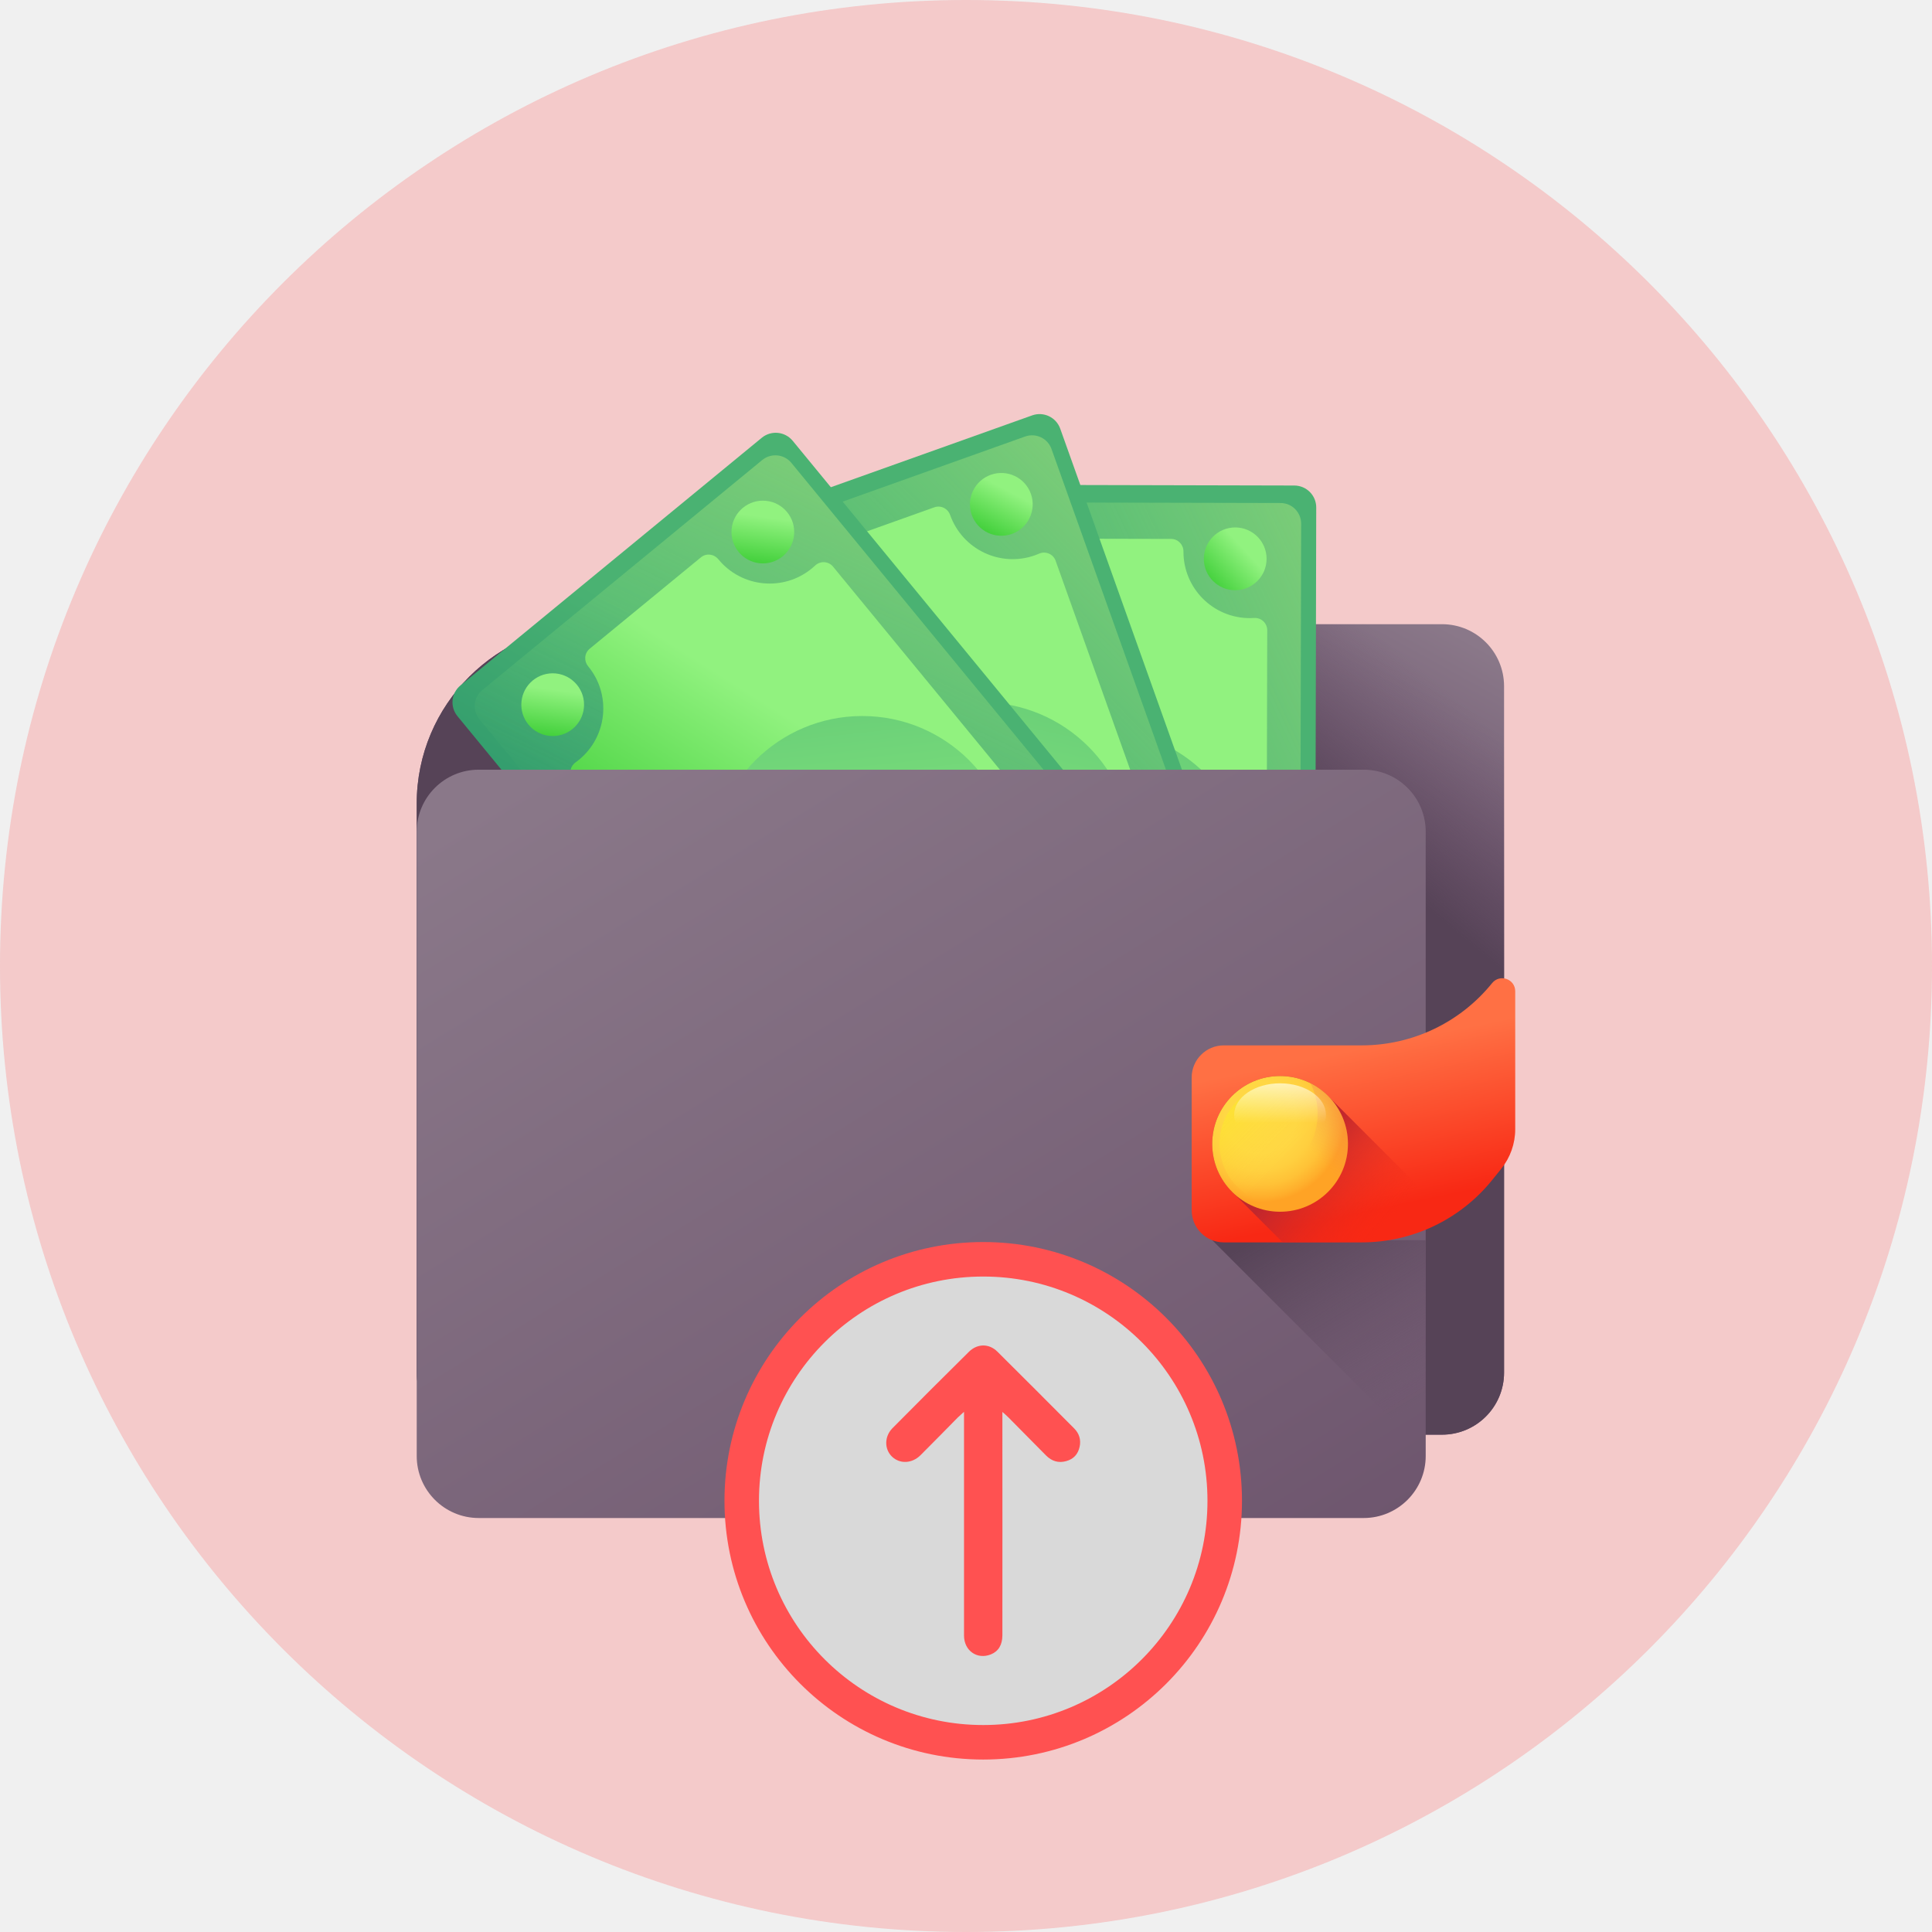
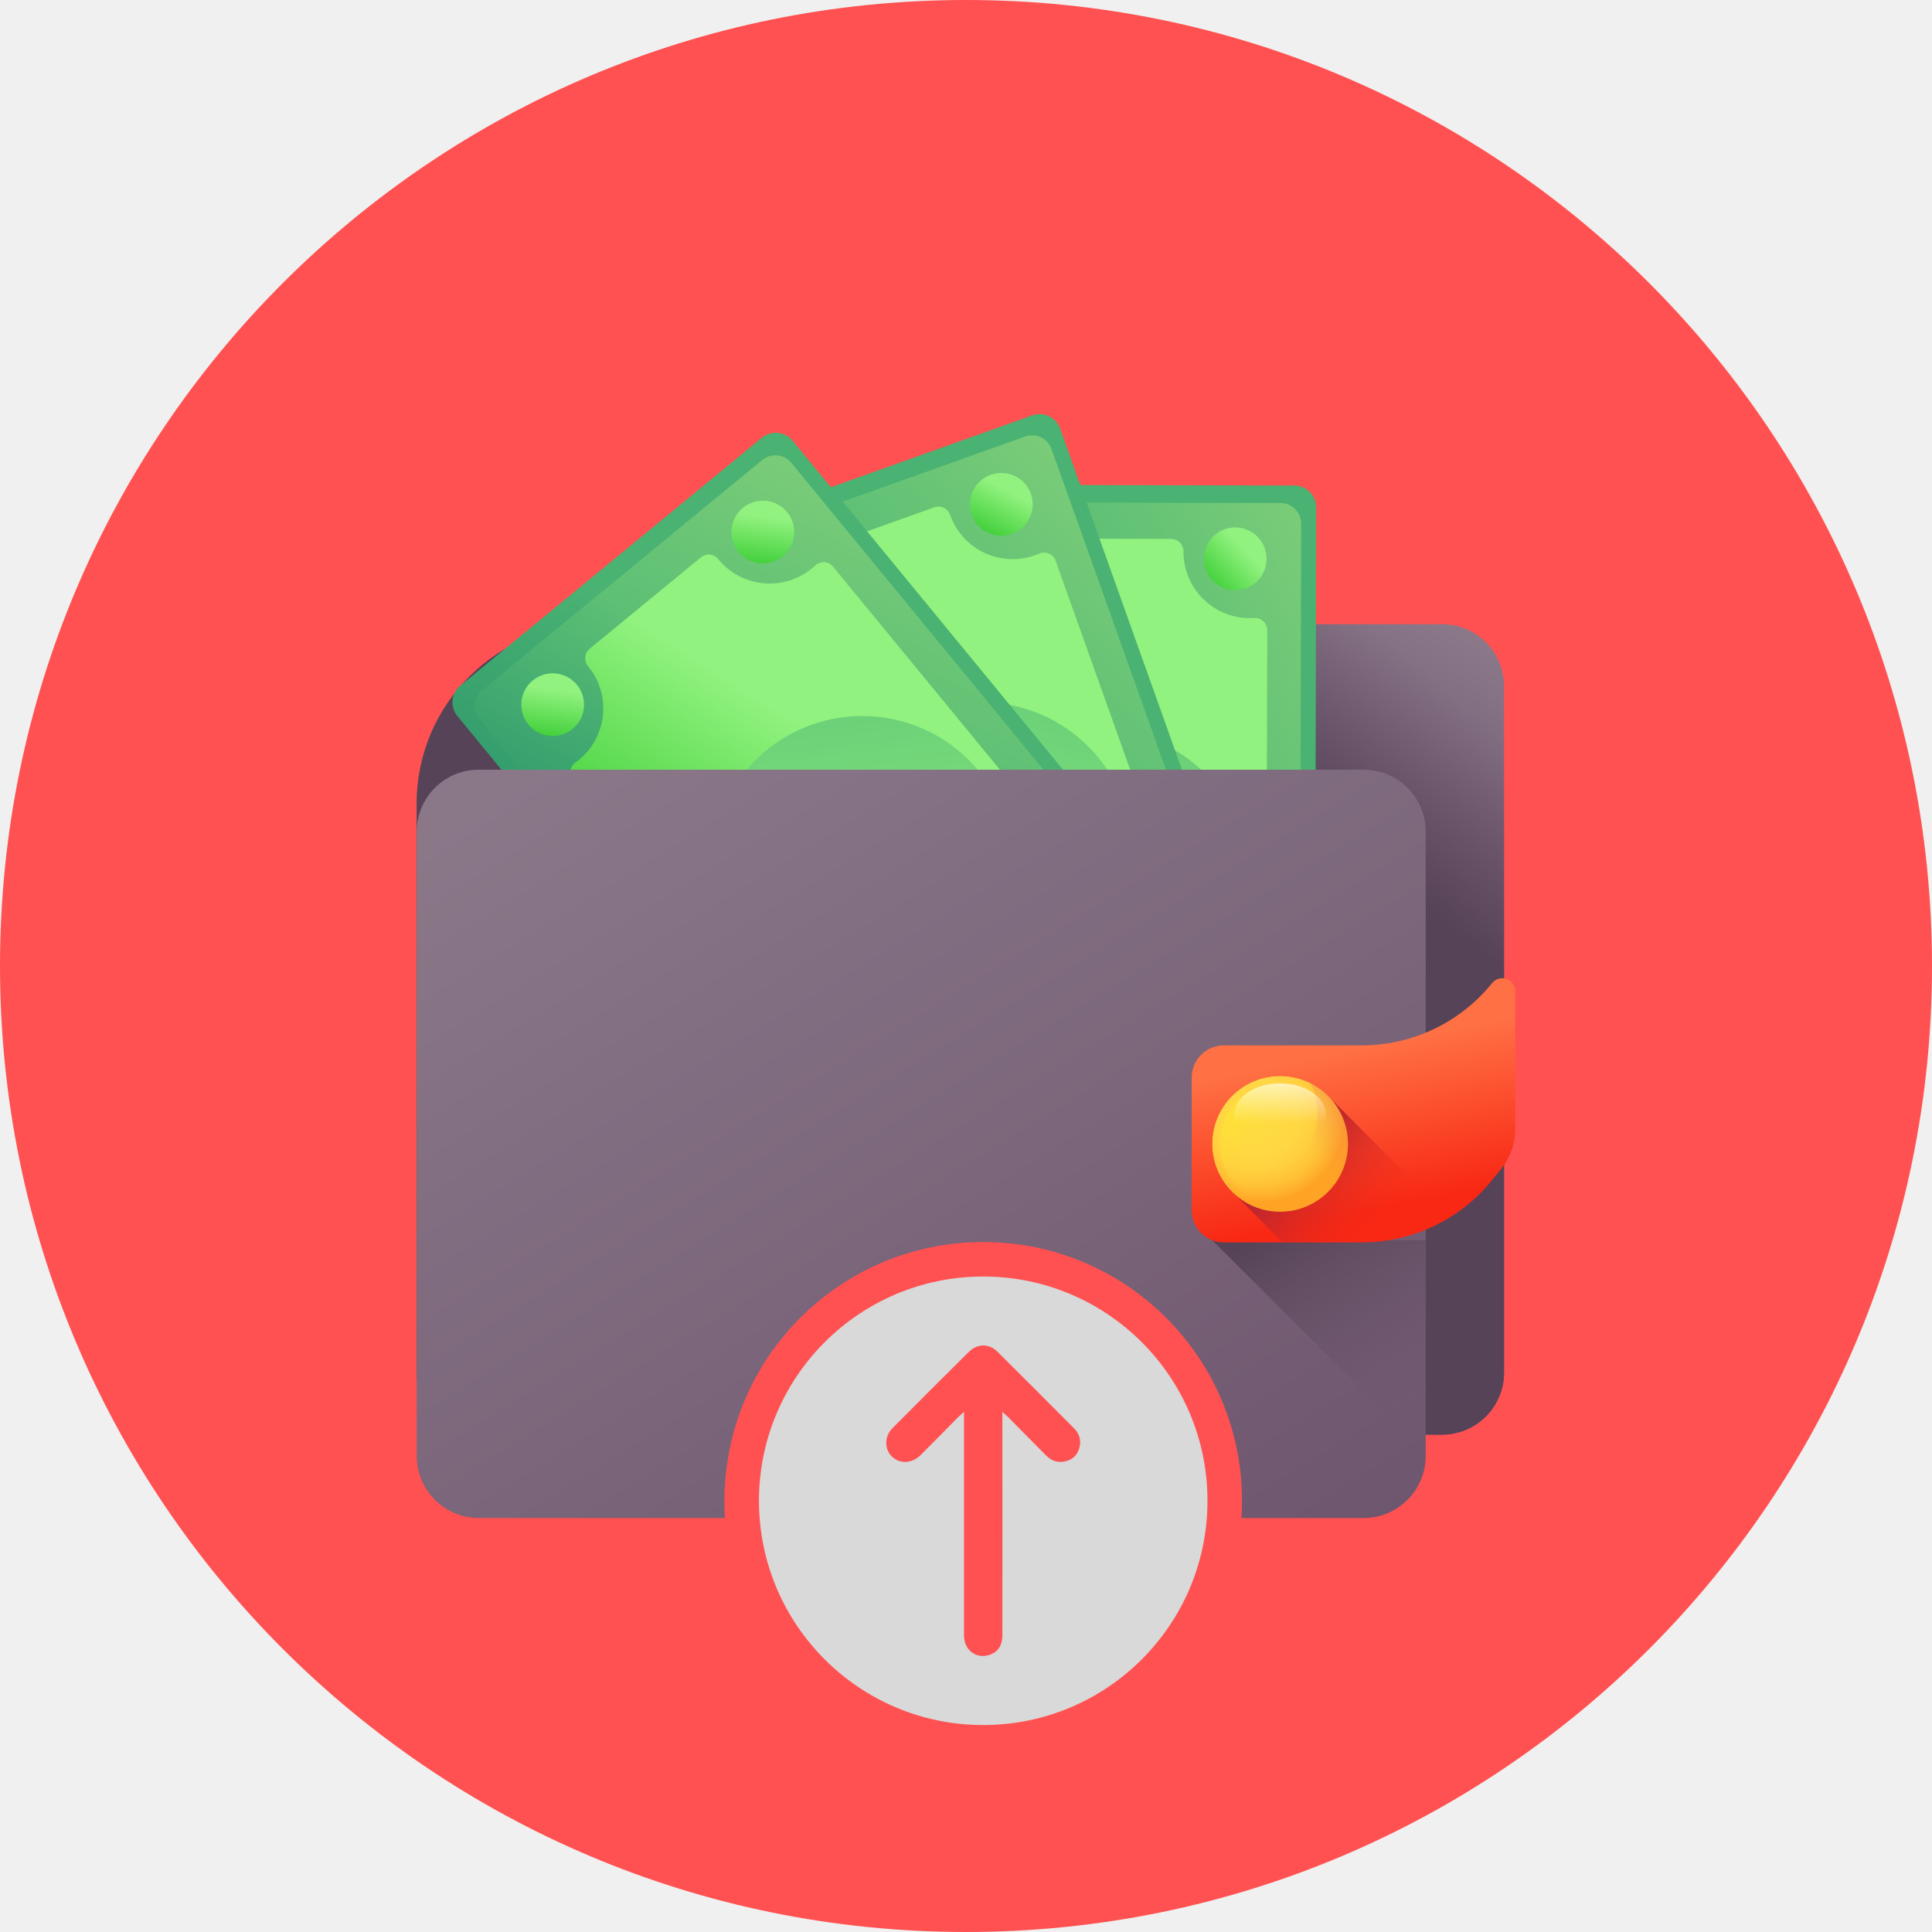
<svg xmlns="http://www.w3.org/2000/svg" width="36" height="36" viewBox="0 0 36 36" fill="none">
-   <circle cx="18" cy="18" r="18" fill="#FF5151" fill-opacity="0.24" />
+   <circle cx="18" cy="18" r="18" fill="#FF5151" fillOpacity="0.24" />
  <g clip-path="url(#clip0_118_13241)">
    <path d="M26.87 26.733H8.921C8.282 26.733 7.765 26.215 7.765 25.576V14.973C7.765 13.127 9.261 11.631 11.107 11.631H26.87C27.509 11.631 28.026 12.149 28.026 12.787V25.576C28.026 26.215 27.509 26.733 26.87 26.733Z" fill="url(#paint0_linear_118_13241)" />
    <path d="M26.87 26.733H8.921C8.282 26.733 7.765 26.215 7.765 25.576V14.973C7.765 13.127 9.261 11.631 11.107 11.631H26.87C27.509 11.631 28.026 12.149 28.026 12.787V25.576C28.026 26.215 27.509 26.733 26.87 26.733Z" fill="url(#paint1_linear_118_13241)" />
    <path d="M16.409 23.36L16.442 9.438C16.442 9.212 16.626 9.03 16.852 9.03L24.118 9.047C24.344 9.048 24.527 9.231 24.526 9.457L24.494 23.378C24.493 23.604 24.309 23.787 24.084 23.787L16.817 23.769C16.591 23.769 16.409 23.585 16.409 23.36Z" fill="url(#paint2_linear_118_13241)" />
    <path d="M16.69 23.058L16.722 9.742C16.722 9.529 16.895 9.356 17.108 9.357L23.861 9.373C24.074 9.373 24.246 9.546 24.245 9.759L24.214 23.075C24.214 23.288 24.041 23.461 23.828 23.46L17.075 23.444C16.862 23.444 16.69 23.271 16.69 23.058Z" fill="url(#paint3_linear_118_13241)" />
    <path d="M22.023 22.546C22.025 21.863 22.58 21.311 23.263 21.312C23.291 21.312 23.318 21.313 23.346 21.315C23.478 21.325 23.591 21.22 23.591 21.088L23.613 11.744C23.613 11.611 23.501 11.507 23.369 11.515C23.341 11.517 23.314 11.518 23.286 11.518C22.603 11.516 22.051 10.962 22.052 10.279C22.052 10.278 22.052 10.277 22.052 10.277C22.053 10.148 21.952 10.043 21.824 10.042L19.142 10.036C19.014 10.036 18.913 10.141 18.913 10.269V10.271C18.911 10.954 18.356 11.506 17.674 11.505C17.646 11.505 17.618 11.504 17.59 11.502C17.458 11.492 17.345 11.597 17.345 11.729L17.323 21.073C17.323 21.206 17.435 21.31 17.567 21.302C17.595 21.3 17.623 21.299 17.651 21.299C18.333 21.301 18.886 21.855 18.884 22.538V22.541C18.883 22.669 18.984 22.774 19.112 22.775L21.794 22.781C21.922 22.781 22.023 22.676 22.023 22.548C22.023 22.547 22.023 22.546 22.023 22.546Z" fill="url(#paint4_linear_118_13241)" />
    <path d="M20.468 19.224C22.023 19.224 23.284 17.964 23.284 16.408C23.284 14.853 22.023 13.592 20.468 13.592C18.912 13.592 17.651 14.853 17.651 16.408C17.651 17.964 18.912 19.224 20.468 19.224Z" fill="url(#paint5_linear_118_13241)" />
    <path d="M22.165 17.518C22.232 17.475 22.288 17.393 22.333 17.269C22.381 17.136 22.414 16.995 22.432 16.845C22.437 16.837 22.441 16.828 22.445 16.82L22.684 16.598C22.71 16.563 22.723 16.526 22.723 16.485C22.723 16.441 22.71 16.403 22.685 16.372C22.659 16.341 22.63 16.325 22.597 16.325L22.437 16.325C22.404 16.027 22.306 15.778 22.141 15.578C21.976 15.377 21.734 15.277 21.416 15.276C21.302 15.275 21.198 15.288 21.105 15.314C21.011 15.339 20.93 15.381 20.86 15.44C20.79 15.498 20.73 15.554 20.681 15.607C20.68 15.608 20.68 15.608 20.68 15.608C20.68 15.608 19.985 16.299 19.985 16.3C19.978 16.306 19.972 16.313 19.965 16.319L19.044 16.317C19.055 16.154 19.098 16.011 19.171 15.887C19.245 15.763 19.314 15.666 19.378 15.595C19.442 15.525 19.474 15.467 19.475 15.424C19.475 15.358 19.44 15.3 19.37 15.248C19.301 15.197 19.231 15.171 19.162 15.171C19.05 15.171 18.941 15.234 18.832 15.359L16.422 17.758L16.409 23.247L22.165 17.518Z" fill="url(#paint6_linear_118_13241)" />
    <path d="M19.162 15.171C19.232 15.171 19.302 15.197 19.371 15.248C19.441 15.3 19.475 15.358 19.475 15.424C19.475 15.467 19.443 15.525 19.378 15.595C19.314 15.666 19.245 15.763 19.172 15.887C19.098 16.011 19.056 16.154 19.044 16.317L20.336 16.32C20.377 16.21 20.409 16.125 20.433 16.067C20.457 16.008 20.492 15.93 20.538 15.833C20.584 15.736 20.632 15.66 20.681 15.607C20.731 15.554 20.791 15.498 20.86 15.44C20.93 15.381 21.012 15.339 21.105 15.314C21.199 15.288 21.302 15.275 21.416 15.276C21.735 15.277 21.977 15.377 22.142 15.578C22.306 15.778 22.405 16.027 22.437 16.325L22.597 16.325C22.63 16.325 22.66 16.341 22.685 16.372C22.711 16.403 22.724 16.441 22.723 16.485C22.723 16.526 22.71 16.563 22.685 16.598C22.659 16.633 22.629 16.65 22.596 16.65L22.448 16.65C22.44 16.874 22.402 17.08 22.333 17.269C22.265 17.458 22.17 17.552 22.049 17.552C21.983 17.552 21.914 17.53 21.843 17.485C21.771 17.441 21.735 17.381 21.735 17.307C21.736 17.278 21.767 17.197 21.83 17.066C21.892 16.935 21.93 16.795 21.941 16.649L20.825 16.646C20.769 16.792 20.717 16.913 20.667 17.01C20.617 17.106 20.548 17.209 20.46 17.316C20.372 17.424 20.261 17.505 20.127 17.559C19.993 17.614 19.836 17.641 19.657 17.64C19.328 17.64 19.068 17.549 18.875 17.37C18.682 17.191 18.564 16.947 18.52 16.641L18.336 16.64C18.303 16.64 18.275 16.622 18.25 16.587C18.224 16.553 18.212 16.515 18.212 16.474C18.212 16.43 18.225 16.393 18.25 16.362C18.275 16.331 18.304 16.315 18.337 16.315L18.504 16.315C18.509 15.996 18.582 15.725 18.725 15.504C18.869 15.282 19.014 15.171 19.162 15.171ZM21.47 15.821C21.327 15.821 21.218 15.865 21.142 15.954C21.067 16.043 20.996 16.176 20.93 16.354L21.931 16.357C21.888 16 21.734 15.822 21.47 15.821ZM19.055 16.609C19.112 16.932 19.294 17.094 19.598 17.095C19.759 17.095 19.885 17.053 19.977 16.969C20.069 16.885 20.148 16.766 20.215 16.611L19.055 16.609Z" fill="url(#paint7_linear_118_13241)" />
    <path d="M23.015 10.998C22.692 10.997 22.431 10.734 22.432 10.412C22.432 10.088 22.695 9.827 23.018 9.828C23.341 9.829 23.602 10.091 23.601 10.414C23.6 10.737 23.338 10.998 23.015 10.998Z" fill="url(#paint8_linear_118_13241)" />
    <path d="M22.987 23.002C22.664 23.001 22.403 22.738 22.403 22.415C22.404 22.092 22.666 21.831 22.989 21.832C23.312 21.833 23.573 22.095 23.573 22.418C23.572 22.741 23.31 23.002 22.987 23.002Z" fill="url(#paint9_linear_118_13241)" />
    <path d="M17.948 10.986C18.271 10.986 18.533 10.724 18.533 10.401C18.533 10.078 18.271 9.816 17.948 9.816C17.625 9.816 17.363 10.078 17.363 10.401C17.363 10.724 17.625 10.986 17.948 10.986Z" fill="url(#paint10_linear_118_13241)" />
    <path d="M17.92 22.989C18.243 22.989 18.504 22.727 18.504 22.404C18.504 22.082 18.243 21.82 17.92 21.82C17.597 21.82 17.335 22.082 17.335 22.404C17.335 22.727 17.597 22.989 17.92 22.989Z" fill="url(#paint11_linear_118_13241)" />
    <path d="M16.821 23.816L12.142 10.705C12.066 10.492 12.177 10.258 12.39 10.182L19.233 7.74C19.446 7.664 19.68 7.775 19.756 7.988L24.435 21.099C24.511 21.312 24.4 21.546 24.187 21.622L17.343 24.064C17.131 24.14 16.897 24.029 16.821 23.816Z" fill="url(#paint12_linear_118_13241)" />
    <path d="M16.983 23.438L12.508 10.896C12.436 10.695 12.541 10.475 12.742 10.403L19.101 8.134C19.302 8.062 19.522 8.167 19.594 8.368L24.069 20.909C24.141 21.11 24.036 21.33 23.836 21.402L17.476 23.671C17.276 23.743 17.055 23.638 16.983 23.438Z" fill="url(#paint13_linear_118_13241)" />
    <path d="M21.828 21.151C21.598 20.508 21.934 19.801 22.577 19.572C22.603 19.562 22.63 19.554 22.656 19.546C22.784 19.51 22.854 19.374 22.81 19.249L19.67 10.449C19.625 10.324 19.484 10.263 19.363 10.316C19.337 10.327 19.311 10.337 19.285 10.347C18.642 10.576 17.935 10.241 17.705 9.598C17.705 9.597 17.705 9.597 17.704 9.596C17.662 9.475 17.531 9.41 17.41 9.453L14.885 10.354C14.764 10.397 14.704 10.53 14.748 10.651C14.748 10.652 14.748 10.652 14.748 10.653C14.978 11.296 14.643 12.003 13.999 12.233C13.973 12.242 13.947 12.251 13.92 12.258C13.792 12.294 13.722 12.43 13.766 12.555L16.907 21.356C16.951 21.48 17.092 21.541 17.214 21.488C17.239 21.477 17.265 21.467 17.291 21.458C17.934 21.228 18.642 21.563 18.871 22.206C18.871 22.207 18.872 22.208 18.872 22.209C18.915 22.329 19.045 22.395 19.166 22.352L21.692 21.45C21.812 21.407 21.872 21.274 21.829 21.154C21.828 21.153 21.828 21.152 21.828 21.151Z" fill="url(#paint14_linear_118_13241)" />
    <path d="M18.289 18.719C19.844 18.719 21.105 17.458 21.105 15.902C21.105 14.347 19.844 13.086 18.289 13.086C16.733 13.086 15.473 14.347 15.473 15.902C15.473 17.458 16.733 18.719 18.289 18.719Z" fill="url(#paint15_linear_118_13241)" />
    <path d="M20.262 16.372C20.311 16.309 20.335 16.212 20.335 16.081C20.336 15.94 20.319 15.796 20.285 15.648C20.287 15.639 20.289 15.63 20.289 15.62L20.439 15.331C20.451 15.289 20.451 15.249 20.438 15.211C20.423 15.17 20.398 15.139 20.363 15.118C20.328 15.097 20.296 15.092 20.265 15.104L20.114 15.157C19.983 14.888 19.806 14.687 19.583 14.554C19.36 14.421 19.098 14.409 18.798 14.516C18.691 14.554 18.598 14.601 18.518 14.656C18.439 14.712 18.376 14.779 18.331 14.858C18.285 14.937 18.247 15.009 18.219 15.076C18.218 15.077 18.218 15.077 18.218 15.078C18.218 15.078 17.799 15.963 17.798 15.963C17.794 15.972 17.79 15.98 17.786 15.988L16.918 16.298C16.874 16.141 16.865 15.992 16.893 15.85C16.92 15.709 16.952 15.594 16.989 15.506C17.025 15.417 17.036 15.353 17.022 15.312C17 15.25 16.947 15.207 16.864 15.182C16.782 15.157 16.707 15.156 16.642 15.18C16.537 15.217 16.455 15.313 16.395 15.468L14.938 18.54L16.783 23.71L20.262 16.372Z" fill="url(#paint16_linear_118_13241)" />
    <path d="M16.641 15.18C16.706 15.157 16.781 15.158 16.863 15.182C16.946 15.207 16.999 15.25 17.021 15.312C17.035 15.353 17.024 15.418 16.988 15.506C16.951 15.595 16.919 15.709 16.892 15.851C16.864 15.992 16.873 16.141 16.917 16.298L18.134 15.864C18.135 15.747 18.137 15.656 18.139 15.593C18.142 15.53 18.149 15.444 18.159 15.338C18.169 15.23 18.189 15.143 18.218 15.077C18.247 15.01 18.284 14.937 18.33 14.858C18.375 14.78 18.438 14.712 18.517 14.657C18.597 14.601 18.69 14.554 18.797 14.516C19.098 14.409 19.359 14.422 19.582 14.555C19.805 14.688 19.982 14.889 20.113 15.158L20.264 15.104C20.295 15.093 20.328 15.098 20.362 15.118C20.397 15.139 20.422 15.17 20.437 15.212C20.45 15.25 20.451 15.29 20.438 15.331C20.426 15.373 20.404 15.399 20.373 15.41L20.233 15.46C20.301 15.674 20.335 15.881 20.335 16.082C20.334 16.283 20.277 16.404 20.163 16.444C20.101 16.467 20.028 16.469 19.946 16.451C19.863 16.433 19.81 16.389 19.785 16.32C19.775 16.292 19.777 16.206 19.792 16.061C19.807 15.916 19.794 15.773 19.755 15.63L18.704 16.006C18.701 16.162 18.693 16.294 18.679 16.401C18.665 16.509 18.634 16.629 18.588 16.76C18.541 16.891 18.464 17.005 18.357 17.101C18.249 17.198 18.11 17.276 17.941 17.336C17.632 17.447 17.357 17.45 17.114 17.346C16.872 17.243 16.678 17.054 16.534 16.78L16.36 16.842C16.33 16.853 16.297 16.846 16.261 16.822C16.226 16.797 16.201 16.766 16.188 16.728C16.173 16.687 16.172 16.647 16.185 16.609C16.198 16.571 16.22 16.547 16.251 16.536L16.409 16.48C16.305 16.177 16.283 15.898 16.342 15.641C16.402 15.383 16.501 15.23 16.641 15.18ZM19.032 15.011C18.897 15.059 18.81 15.138 18.769 15.247C18.728 15.356 18.706 15.506 18.704 15.696L19.647 15.359C19.486 15.038 19.281 14.922 19.032 15.011ZM17.026 16.569C17.19 16.854 17.415 16.945 17.701 16.843C17.853 16.789 17.958 16.707 18.016 16.596C18.074 16.486 18.108 16.347 18.118 16.18L17.026 16.569Z" fill="url(#paint17_linear_118_13241)" />
    <path d="M18.855 9.949C18.55 10.057 18.216 9.899 18.107 9.594C17.999 9.29 18.157 8.956 18.462 8.847C18.766 8.739 19.1 8.897 19.209 9.201C19.317 9.505 19.159 9.84 18.855 9.949Z" fill="url(#paint18_linear_118_13241)" />
    <path d="M22.889 21.254C22.585 21.362 22.25 21.204 22.142 20.9C22.033 20.595 22.192 20.261 22.496 20.152C22.8 20.044 23.134 20.202 23.243 20.506C23.352 20.811 23.193 21.145 22.889 21.254Z" fill="url(#paint19_linear_118_13241)" />
    <path d="M13.884 11.685C14.207 11.685 14.469 11.424 14.469 11.101C14.469 10.778 14.207 10.516 13.884 10.516C13.562 10.516 13.3 10.778 13.3 11.101C13.3 11.424 13.562 11.685 13.884 11.685Z" fill="url(#paint20_linear_118_13241)" />
    <path d="M18.115 22.957C17.811 23.065 17.477 22.907 17.368 22.603C17.26 22.299 17.418 21.964 17.722 21.855C18.026 21.747 18.361 21.905 18.47 22.21C18.578 22.514 18.419 22.848 18.115 22.957Z" fill="url(#paint21_linear_118_13241)" />
    <path d="M17.363 24.102L8.525 13.346C8.381 13.172 8.406 12.914 8.581 12.771L14.195 8.157C14.37 8.014 14.627 8.039 14.771 8.214L23.609 18.969C23.753 19.144 23.727 19.402 23.553 19.545L17.939 24.158C17.764 24.302 17.506 24.276 17.363 24.102Z" fill="url(#paint22_linear_118_13241)" />
    <path d="M17.387 23.69L8.933 13.402C8.798 13.237 8.822 12.994 8.987 12.859L14.203 8.572C14.368 8.437 14.611 8.461 14.746 8.625L23.2 18.913C23.336 19.078 23.312 19.321 23.147 19.456L17.93 23.743C17.766 23.878 17.523 23.855 17.387 23.69Z" fill="url(#paint23_linear_118_13241)" />
    <path d="M21.174 19.9C20.741 19.372 20.817 18.593 21.344 18.16C21.366 18.142 21.388 18.125 21.411 18.109C21.519 18.032 21.539 17.88 21.455 17.778L15.523 10.559C15.438 10.456 15.285 10.447 15.189 10.538C15.169 10.557 15.148 10.575 15.126 10.593C14.599 11.026 13.82 10.95 13.386 10.422C13.386 10.422 13.385 10.421 13.385 10.421C13.303 10.321 13.159 10.304 13.06 10.386L10.988 12.088C10.889 12.17 10.877 12.315 10.959 12.414C10.96 12.415 10.96 12.415 10.96 12.416C11.394 12.943 11.318 13.722 10.79 14.156C10.769 14.174 10.746 14.191 10.724 14.207C10.616 14.284 10.596 14.436 10.68 14.538L16.612 21.757C16.696 21.86 16.849 21.869 16.946 21.778C16.966 21.759 16.987 21.741 17.009 21.723C17.536 21.29 18.315 21.366 18.749 21.893C18.749 21.894 18.75 21.895 18.75 21.895C18.831 21.994 18.976 22.012 19.075 21.93L21.147 20.227C21.246 20.146 21.257 20.001 21.176 19.902C21.175 19.901 21.175 19.901 21.174 19.9Z" fill="url(#paint24_linear_118_13241)" />
    <path d="M16.067 18.974C17.622 18.974 18.883 17.713 18.883 16.158C18.883 14.603 17.622 13.342 16.067 13.342C14.512 13.342 13.251 14.603 13.251 16.158C13.251 17.713 14.512 18.974 16.067 18.974Z" fill="url(#paint25_linear_118_13241)" />
    <path d="M18.083 15.933C18.107 15.857 18.098 15.758 18.054 15.634C18.006 15.501 17.941 15.371 17.86 15.244C17.858 15.234 17.857 15.225 17.854 15.216L17.897 14.893C17.895 14.85 17.881 14.812 17.855 14.781C17.827 14.747 17.793 14.726 17.754 14.718C17.714 14.711 17.681 14.717 17.656 14.738L17.532 14.84C17.318 14.631 17.084 14.501 16.829 14.452C16.574 14.402 16.323 14.479 16.077 14.681C15.989 14.753 15.917 14.829 15.861 14.908C15.806 14.987 15.769 15.072 15.753 15.161C15.736 15.251 15.726 15.332 15.722 15.405C15.722 15.405 15.722 15.405 15.722 15.406C15.722 15.406 15.626 16.381 15.626 16.381C15.625 16.391 15.624 16.4 15.623 16.409L14.911 16.994C14.816 16.861 14.758 16.724 14.736 16.581C14.713 16.439 14.705 16.32 14.709 16.225C14.714 16.129 14.702 16.065 14.675 16.031C14.633 15.98 14.569 15.957 14.483 15.962C14.396 15.967 14.326 15.991 14.273 16.035C14.187 16.106 14.142 16.224 14.138 16.39L13.807 19.774L17.292 24.015L18.083 15.933Z" fill="url(#paint26_linear_118_13241)" />
    <path d="M14.273 16.036C14.327 15.992 14.397 15.967 14.483 15.962C14.569 15.958 14.633 15.981 14.675 16.031C14.703 16.065 14.714 16.13 14.71 16.225C14.705 16.321 14.714 16.439 14.736 16.582C14.758 16.724 14.816 16.862 14.911 16.994L15.909 16.174C15.87 16.064 15.841 15.978 15.823 15.917C15.804 15.857 15.781 15.774 15.755 15.67C15.728 15.566 15.717 15.477 15.722 15.405C15.726 15.332 15.737 15.251 15.753 15.162C15.77 15.072 15.806 14.988 15.862 14.909C15.918 14.829 15.989 14.754 16.077 14.681C16.324 14.479 16.574 14.402 16.829 14.452C17.084 14.502 17.318 14.631 17.533 14.84L17.656 14.739C17.682 14.718 17.714 14.711 17.754 14.719C17.794 14.727 17.828 14.748 17.855 14.782C17.881 14.813 17.895 14.85 17.897 14.893C17.9 14.937 17.888 14.969 17.863 14.99L17.748 15.084C17.884 15.262 17.986 15.445 18.054 15.635C18.121 15.824 18.108 15.957 18.015 16.034C17.964 16.076 17.896 16.102 17.813 16.113C17.729 16.125 17.664 16.102 17.617 16.044C17.598 16.022 17.571 15.94 17.536 15.799C17.501 15.657 17.441 15.526 17.356 15.406L16.494 16.115C16.544 16.262 16.581 16.389 16.604 16.495C16.627 16.602 16.639 16.724 16.639 16.863C16.64 17.003 16.606 17.136 16.537 17.263C16.468 17.39 16.365 17.511 16.226 17.625C15.973 17.833 15.714 17.93 15.451 17.914C15.188 17.899 14.942 17.787 14.713 17.578L14.571 17.695C14.546 17.715 14.512 17.72 14.471 17.709C14.429 17.698 14.396 17.677 14.37 17.646C14.342 17.612 14.328 17.575 14.327 17.535C14.327 17.494 14.339 17.464 14.364 17.443L14.494 17.337C14.294 17.088 14.178 16.832 14.148 16.57C14.117 16.308 14.158 16.13 14.273 16.036ZM16.466 15.068C16.355 15.159 16.299 15.262 16.298 15.379C16.296 15.495 16.327 15.643 16.389 15.823L17.163 15.187C16.902 14.94 16.67 14.9 16.466 15.068ZM15.105 17.213C15.355 17.425 15.598 17.435 15.833 17.242C15.958 17.14 16.029 17.027 16.046 16.903C16.063 16.78 16.048 16.638 16.001 16.477L15.105 17.213Z" fill="url(#paint27_linear_118_13241)" />
    <path d="M14.215 10.498C14.537 10.498 14.799 10.236 14.799 9.913C14.799 9.59 14.537 9.329 14.215 9.329C13.892 9.329 13.63 9.59 13.63 9.913C13.63 10.236 13.892 10.498 14.215 10.498Z" fill="url(#paint28_linear_118_13241)" />
    <path d="M21.836 19.773C22.159 19.773 22.42 19.511 22.42 19.188C22.42 18.865 22.159 18.603 21.836 18.603C21.513 18.603 21.251 18.865 21.251 19.188C21.251 19.511 21.513 19.773 21.836 19.773Z" fill="url(#paint29_linear_118_13241)" />
    <path d="M10.299 13.715C10.621 13.715 10.883 13.454 10.883 13.131C10.883 12.808 10.621 12.546 10.299 12.546C9.976 12.546 9.714 12.808 9.714 13.131C9.714 13.454 9.976 13.715 10.299 13.715Z" fill="url(#paint30_linear_118_13241)" />
    <path d="M17.92 22.99C18.243 22.99 18.504 22.728 18.504 22.405C18.504 22.082 18.243 21.82 17.92 21.82C17.597 21.82 17.335 22.082 17.335 22.405C17.335 22.728 17.597 22.99 17.92 22.99Z" fill="url(#paint31_linear_118_13241)" />
    <path d="M25.41 28.286H8.921C8.282 28.286 7.765 27.768 7.765 27.13V15.498C7.765 14.859 8.282 14.342 8.921 14.342H25.41C26.048 14.342 26.566 14.859 26.566 15.498V27.13C26.566 27.768 26.048 28.286 25.41 28.286Z" fill="url(#paint32_linear_118_13241)" />
    <path d="M26.565 27.086V23.109H22.588L26.565 27.086Z" fill="url(#paint33_linear_118_13241)" />
    <path d="M25.376 19.479H22.804C22.473 19.479 22.205 19.747 22.205 20.078V22.551C22.205 22.882 22.473 23.15 22.804 23.15H25.376C26.319 23.15 27.211 22.723 27.803 21.99L27.973 21.779C28.142 21.57 28.234 21.31 28.234 21.041V18.471C28.234 18.242 27.947 18.141 27.803 18.319C27.211 19.052 26.319 19.479 25.376 19.479Z" fill="url(#paint34_linear_118_13241)" />
    <path d="M26.867 22.552V22.543L24.777 20.453C24.546 20.205 24.218 20.05 23.852 20.05C23.154 20.05 22.588 20.616 22.588 21.315C22.588 21.68 22.743 22.009 22.991 22.24L23.901 23.15H26.268C26.599 23.15 26.867 22.882 26.867 22.552Z" fill="url(#paint35_linear_118_13241)" />
    <path d="M23.852 22.579C24.551 22.579 25.117 22.013 25.117 21.315C25.117 20.616 24.551 20.05 23.852 20.05C23.154 20.05 22.588 20.616 22.588 21.315C22.588 22.013 23.154 22.579 23.852 22.579Z" fill="url(#paint36_radial_118_13241)" />
    <path d="M24.981 21.315C24.981 21.938 24.476 22.443 23.852 22.443C23.229 22.443 22.724 21.938 22.724 21.315C22.724 20.691 23.229 20.186 23.852 20.186C24.476 20.186 24.981 20.691 24.981 21.315Z" fill="url(#paint37_linear_118_13241)" />
    <path d="M24.418 20.184C24.504 20.354 24.552 20.546 24.552 20.75C24.552 21.448 23.986 22.014 23.287 22.014C23.084 22.014 22.892 21.966 22.722 21.881C22.929 22.295 23.358 22.579 23.853 22.579C24.551 22.579 25.117 22.013 25.117 21.315C25.117 20.82 24.833 20.392 24.418 20.184Z" fill="url(#paint38_linear_118_13241)" />
    <path d="M24.707 20.773C24.707 21.098 24.324 21.36 23.852 21.36C23.38 21.36 22.997 21.098 22.997 20.773C22.997 20.449 23.38 20.186 23.852 20.186C24.324 20.186 24.707 20.449 24.707 20.773Z" fill="url(#paint39_linear_118_13241)" />
  </g>
  <circle cx="18.321" cy="27.965" r="4.5" fill="#D9D9D9" stroke="#FF5151" stroke-width="0.643" />
  <g clip-path="url(#clip1_118_13241)">
    <path d="M17.963 26.307V26.476C17.963 27.328 17.962 29.623 17.963 30.475C17.963 30.759 18.208 30.93 18.464 30.827C18.604 30.771 18.678 30.65 18.678 30.47C18.68 29.622 18.678 27.332 18.678 26.483V26.309C18.728 26.354 18.76 26.38 18.788 26.409C19.023 26.646 19.256 26.884 19.492 27.121C19.596 27.225 19.72 27.267 19.866 27.226C20.004 27.189 20.087 27.097 20.117 26.96C20.146 26.829 20.11 26.711 20.016 26.617C19.54 26.138 19.063 25.661 18.584 25.185C18.428 25.031 18.211 25.034 18.054 25.189C17.577 25.661 17.102 26.135 16.63 26.612C16.476 26.768 16.477 27.004 16.622 27.143C16.767 27.282 16.994 27.273 17.152 27.116C17.386 26.884 17.615 26.647 17.847 26.413C17.878 26.383 17.91 26.356 17.963 26.307Z" fill="#FF5151" />
  </g>
  <defs>
    <linearGradient id="paint0_linear_118_13241" x1="23.509" y1="9.798" x2="21.532" y2="13.388" gradientUnits="userSpaceOnUse">
      <stop stop-color="#8A7889" />
      <stop offset="1" stop-color="#6E566E" />
    </linearGradient>
    <linearGradient id="paint1_linear_118_13241" x1="25.023" y1="11.273" x2="22.886" y2="13.855" gradientUnits="userSpaceOnUse">
      <stop stop-color="#6E566E" stop-opacity="0" />
      <stop offset="0.219" stop-color="#685168" stop-opacity="0.219" />
      <stop offset="1" stop-color="#564357" />
    </linearGradient>
    <linearGradient id="paint2_linear_118_13241" x1="22.416" y1="15.672" x2="11.953" y2="19.784" gradientUnits="userSpaceOnUse">
      <stop stop-color="#4AB272" />
      <stop offset="1" stop-color="#077565" />
    </linearGradient>
    <linearGradient id="paint3_linear_118_13241" x1="19.117" y1="17.062" x2="36.228" y2="9.149" gradientUnits="userSpaceOnUse">
      <stop stop-color="#92F37F" stop-opacity="0" />
      <stop offset="1" stop-color="#FFEE83" />
    </linearGradient>
    <linearGradient id="paint4_linear_118_13241" x1="22.005" y1="15.935" x2="15.018" y2="18.223" gradientUnits="userSpaceOnUse">
      <stop stop-color="#91F27F" />
      <stop offset="1" stop-color="#00B302" />
    </linearGradient>
    <linearGradient id="paint5_linear_118_13241" x1="19.047" y1="18.6" x2="24.572" y2="10.136" gradientUnits="userSpaceOnUse">
      <stop stop-color="#92F37F" />
      <stop offset="1" stop-color="#4AB272" />
    </linearGradient>
    <linearGradient id="paint6_linear_118_13241" x1="19.004" y1="18.426" x2="21.653" y2="12.474" gradientUnits="userSpaceOnUse">
      <stop stop-color="#4AB272" stop-opacity="0" />
      <stop offset="1" stop-color="#009245" />
    </linearGradient>
    <linearGradient id="paint7_linear_118_13241" x1="20.697" y1="16.175" x2="19.139" y2="18.48" gradientUnits="userSpaceOnUse">
      <stop stop-color="#4AB272" />
      <stop offset="1" stop-color="#077565" />
    </linearGradient>
    <linearGradient id="paint8_linear_118_13241" x1="23.203" y1="10.261" x2="22.011" y2="11.361" gradientUnits="userSpaceOnUse">
      <stop stop-color="#91F27F" />
      <stop offset="1" stop-color="#00B302" />
    </linearGradient>
    <linearGradient id="paint9_linear_118_13241" x1="23.178" y1="22.265" x2="21.986" y2="23.364" gradientUnits="userSpaceOnUse">
      <stop stop-color="#91F27F" />
      <stop offset="1" stop-color="#00B302" />
    </linearGradient>
    <linearGradient id="paint10_linear_118_13241" x1="18.134" y1="10.251" x2="16.942" y2="11.35" gradientUnits="userSpaceOnUse">
      <stop stop-color="#91F27F" />
      <stop offset="1" stop-color="#00B302" />
    </linearGradient>
    <linearGradient id="paint11_linear_118_13241" x1="18.11" y1="22.255" x2="16.918" y2="23.354" gradientUnits="userSpaceOnUse">
      <stop stop-color="#91F27F" />
      <stop offset="1" stop-color="#00B302" />
    </linearGradient>
    <linearGradient id="paint12_linear_118_13241" x1="19.862" y1="14.497" x2="11.402" y2="21.903" gradientUnits="userSpaceOnUse">
      <stop stop-color="#4AB272" />
      <stop offset="1" stop-color="#077565" />
    </linearGradient>
    <linearGradient id="paint13_linear_118_13241" x1="17.226" y1="16.921" x2="30.66" y2="3.69" gradientUnits="userSpaceOnUse">
      <stop stop-color="#92F37F" stop-opacity="0" />
      <stop offset="1" stop-color="#FFEE83" />
    </linearGradient>
    <linearGradient id="paint14_linear_118_13241" x1="19.563" y1="14.884" x2="13.759" y2="19.399" gradientUnits="userSpaceOnUse">
      <stop stop-color="#91F27F" />
      <stop offset="1" stop-color="#00B302" />
    </linearGradient>
    <linearGradient id="paint15_linear_118_13241" x1="17.68" y1="18.392" x2="20.021" y2="8.558" gradientUnits="userSpaceOnUse">
      <stop stop-color="#92F37F" />
      <stop offset="1" stop-color="#4AB272" />
    </linearGradient>
    <linearGradient id="paint16_linear_118_13241" x1="17.581" y1="18.243" x2="18.063" y2="11.745" gradientUnits="userSpaceOnUse">
      <stop stop-color="#4AB272" stop-opacity="0" />
      <stop offset="1" stop-color="#009245" />
    </linearGradient>
    <linearGradient id="paint17_linear_118_13241" x1="18.413" y1="15.553" x2="17.725" y2="18.249" gradientUnits="userSpaceOnUse">
      <stop stop-color="#4AB272" />
      <stop offset="1" stop-color="#077565" />
    </linearGradient>
    <linearGradient id="paint18_linear_118_13241" x1="18.774" y1="9.138" x2="18.023" y2="10.576" gradientUnits="userSpaceOnUse">
      <stop stop-color="#91F27F" />
      <stop offset="1" stop-color="#00B302" />
    </linearGradient>
    <linearGradient id="paint19_linear_118_13241" x1="22.807" y1="20.446" x2="22.056" y2="21.883" gradientUnits="userSpaceOnUse">
      <stop stop-color="#91F27F" />
      <stop offset="1" stop-color="#00B302" />
    </linearGradient>
    <linearGradient id="paint20_linear_118_13241" x1="13.999" y1="10.841" x2="13.248" y2="12.278" gradientUnits="userSpaceOnUse">
      <stop stop-color="#91F27F" />
      <stop offset="1" stop-color="#00B302" />
    </linearGradient>
    <linearGradient id="paint21_linear_118_13241" x1="18.032" y1="22.148" x2="17.281" y2="23.586" gradientUnits="userSpaceOnUse">
      <stop stop-color="#91F27F" />
      <stop offset="1" stop-color="#00B302" />
    </linearGradient>
    <linearGradient id="paint22_linear_118_13241" x1="17.066" y1="14.307" x2="11.608" y2="24.14" gradientUnits="userSpaceOnUse">
      <stop stop-color="#4AB272" />
      <stop offset="1" stop-color="#077565" />
    </linearGradient>
    <linearGradient id="paint23_linear_118_13241" x1="15.404" y1="17.479" x2="23.572" y2="0.48" gradientUnits="userSpaceOnUse">
      <stop stop-color="#92F37F" stop-opacity="0" />
      <stop offset="1" stop-color="#FFEE83" />
    </linearGradient>
    <linearGradient id="paint24_linear_118_13241" x1="16.916" y1="14.772" x2="12.981" y2="20.985" gradientUnits="userSpaceOnUse">
      <stop stop-color="#91F27F" />
      <stop offset="1" stop-color="#00B302" />
    </linearGradient>
    <linearGradient id="paint25_linear_118_13241" x1="16.33" y1="18.711" x2="15.206" y2="8.662" gradientUnits="userSpaceOnUse">
      <stop stop-color="#92F37F" />
      <stop offset="1" stop-color="#4AB272" />
    </linearGradient>
    <linearGradient id="paint26_linear_118_13241" x1="16.186" y1="18.604" x2="14.441" y2="12.324" gradientUnits="userSpaceOnUse">
      <stop stop-color="#4AB272" stop-opacity="0" />
      <stop offset="1" stop-color="#009245" />
    </linearGradient>
    <linearGradient id="paint27_linear_118_13241" x1="16.06" y1="15.79" x2="16.324" y2="18.561" gradientUnits="userSpaceOnUse">
      <stop stop-color="#4AB272" />
      <stop offset="1" stop-color="#077565" />
    </linearGradient>
    <linearGradient id="paint28_linear_118_13241" x1="14.228" y1="9.632" x2="14.008" y2="11.239" gradientUnits="userSpaceOnUse">
      <stop stop-color="#91F27F" />
      <stop offset="1" stop-color="#00B302" />
    </linearGradient>
    <linearGradient id="paint29_linear_118_13241" x1="21.851" y1="18.911" x2="21.631" y2="20.518" gradientUnits="userSpaceOnUse">
      <stop stop-color="#91F27F" />
      <stop offset="1" stop-color="#00B302" />
    </linearGradient>
    <linearGradient id="paint30_linear_118_13241" x1="10.31" y1="12.85" x2="10.09" y2="14.457" gradientUnits="userSpaceOnUse">
      <stop stop-color="#91F27F" />
      <stop offset="1" stop-color="#00B302" />
    </linearGradient>
    <linearGradient id="paint31_linear_118_13241" x1="17.933" y1="22.129" x2="17.712" y2="23.736" gradientUnits="userSpaceOnUse">
      <stop stop-color="#91F27F" />
      <stop offset="1" stop-color="#00B302" />
    </linearGradient>
    <linearGradient id="paint32_linear_118_13241" x1="12.083" y1="13.065" x2="22.748" y2="30.376" gradientUnits="userSpaceOnUse">
      <stop stop-color="#8A7889" />
      <stop offset="1" stop-color="#6E566E" />
    </linearGradient>
    <linearGradient id="paint33_linear_118_13241" x1="26.418" y1="26.157" x2="24.243" y2="22.557" gradientUnits="userSpaceOnUse">
      <stop stop-color="#6E566E" stop-opacity="0" />
      <stop offset="0.219" stop-color="#685168" stop-opacity="0.219" />
      <stop offset="1" stop-color="#564357" />
    </linearGradient>
    <linearGradient id="paint34_linear_118_13241" x1="25.03" y1="19.605" x2="25.635" y2="22.55" gradientUnits="userSpaceOnUse">
      <stop stop-color="#FF7044" />
      <stop offset="1" stop-color="#F82814" />
    </linearGradient>
    <linearGradient id="paint35_linear_118_13241" x1="25.691" y1="22.966" x2="24.191" y2="21.668" gradientUnits="userSpaceOnUse">
      <stop stop-color="#F82814" stop-opacity="0" />
      <stop offset="1" stop-color="#C0272D" />
    </linearGradient>
    <radialGradient id="paint36_radial_118_13241" cx="0" cy="0" r="1" gradientUnits="userSpaceOnUse" gradientTransform="translate(23.4882 20.8291) scale(1.57541)">
      <stop stop-color="#FFD945" />
      <stop offset="0.417" stop-color="#FFD744" />
      <stop offset="0.628" stop-color="#FFCF3F" />
      <stop offset="0.793" stop-color="#FFC237" />
      <stop offset="0.933" stop-color="#FFAF2C" />
      <stop offset="1" stop-color="#FFA325" />
    </radialGradient>
    <linearGradient id="paint37_linear_118_13241" x1="24.072" y1="21.534" x2="22.559" y2="20.022" gradientUnits="userSpaceOnUse">
      <stop stop-color="#FFD945" stop-opacity="0" />
      <stop offset="1" stop-color="#FBED21" />
    </linearGradient>
    <linearGradient id="paint38_linear_118_13241" x1="24.39" y1="21.363" x2="26.745" y2="19.369" gradientUnits="userSpaceOnUse">
      <stop stop-color="#E87264" stop-opacity="0" />
      <stop offset="1" stop-color="#FF7044" />
    </linearGradient>
    <linearGradient id="paint39_linear_118_13241" x1="23.852" y1="20.925" x2="23.852" y2="19.733" gradientUnits="userSpaceOnUse">
      <stop stop-color="white" stop-opacity="0" />
      <stop offset="1" stop-color="white" />
    </linearGradient>
    <clipPath id="clip0_118_13241">
      <rect width="20.571" height="20.571" fill="white" transform="translate(7.71387 7.71436)" />
    </clipPath>
    <clipPath id="clip1_118_13241">
      <rect width="5.786" height="5.786" fill="white" transform="matrix(0 1 -1 0 21.2139 25.0713)" />
    </clipPath>
  </defs>
</svg>
